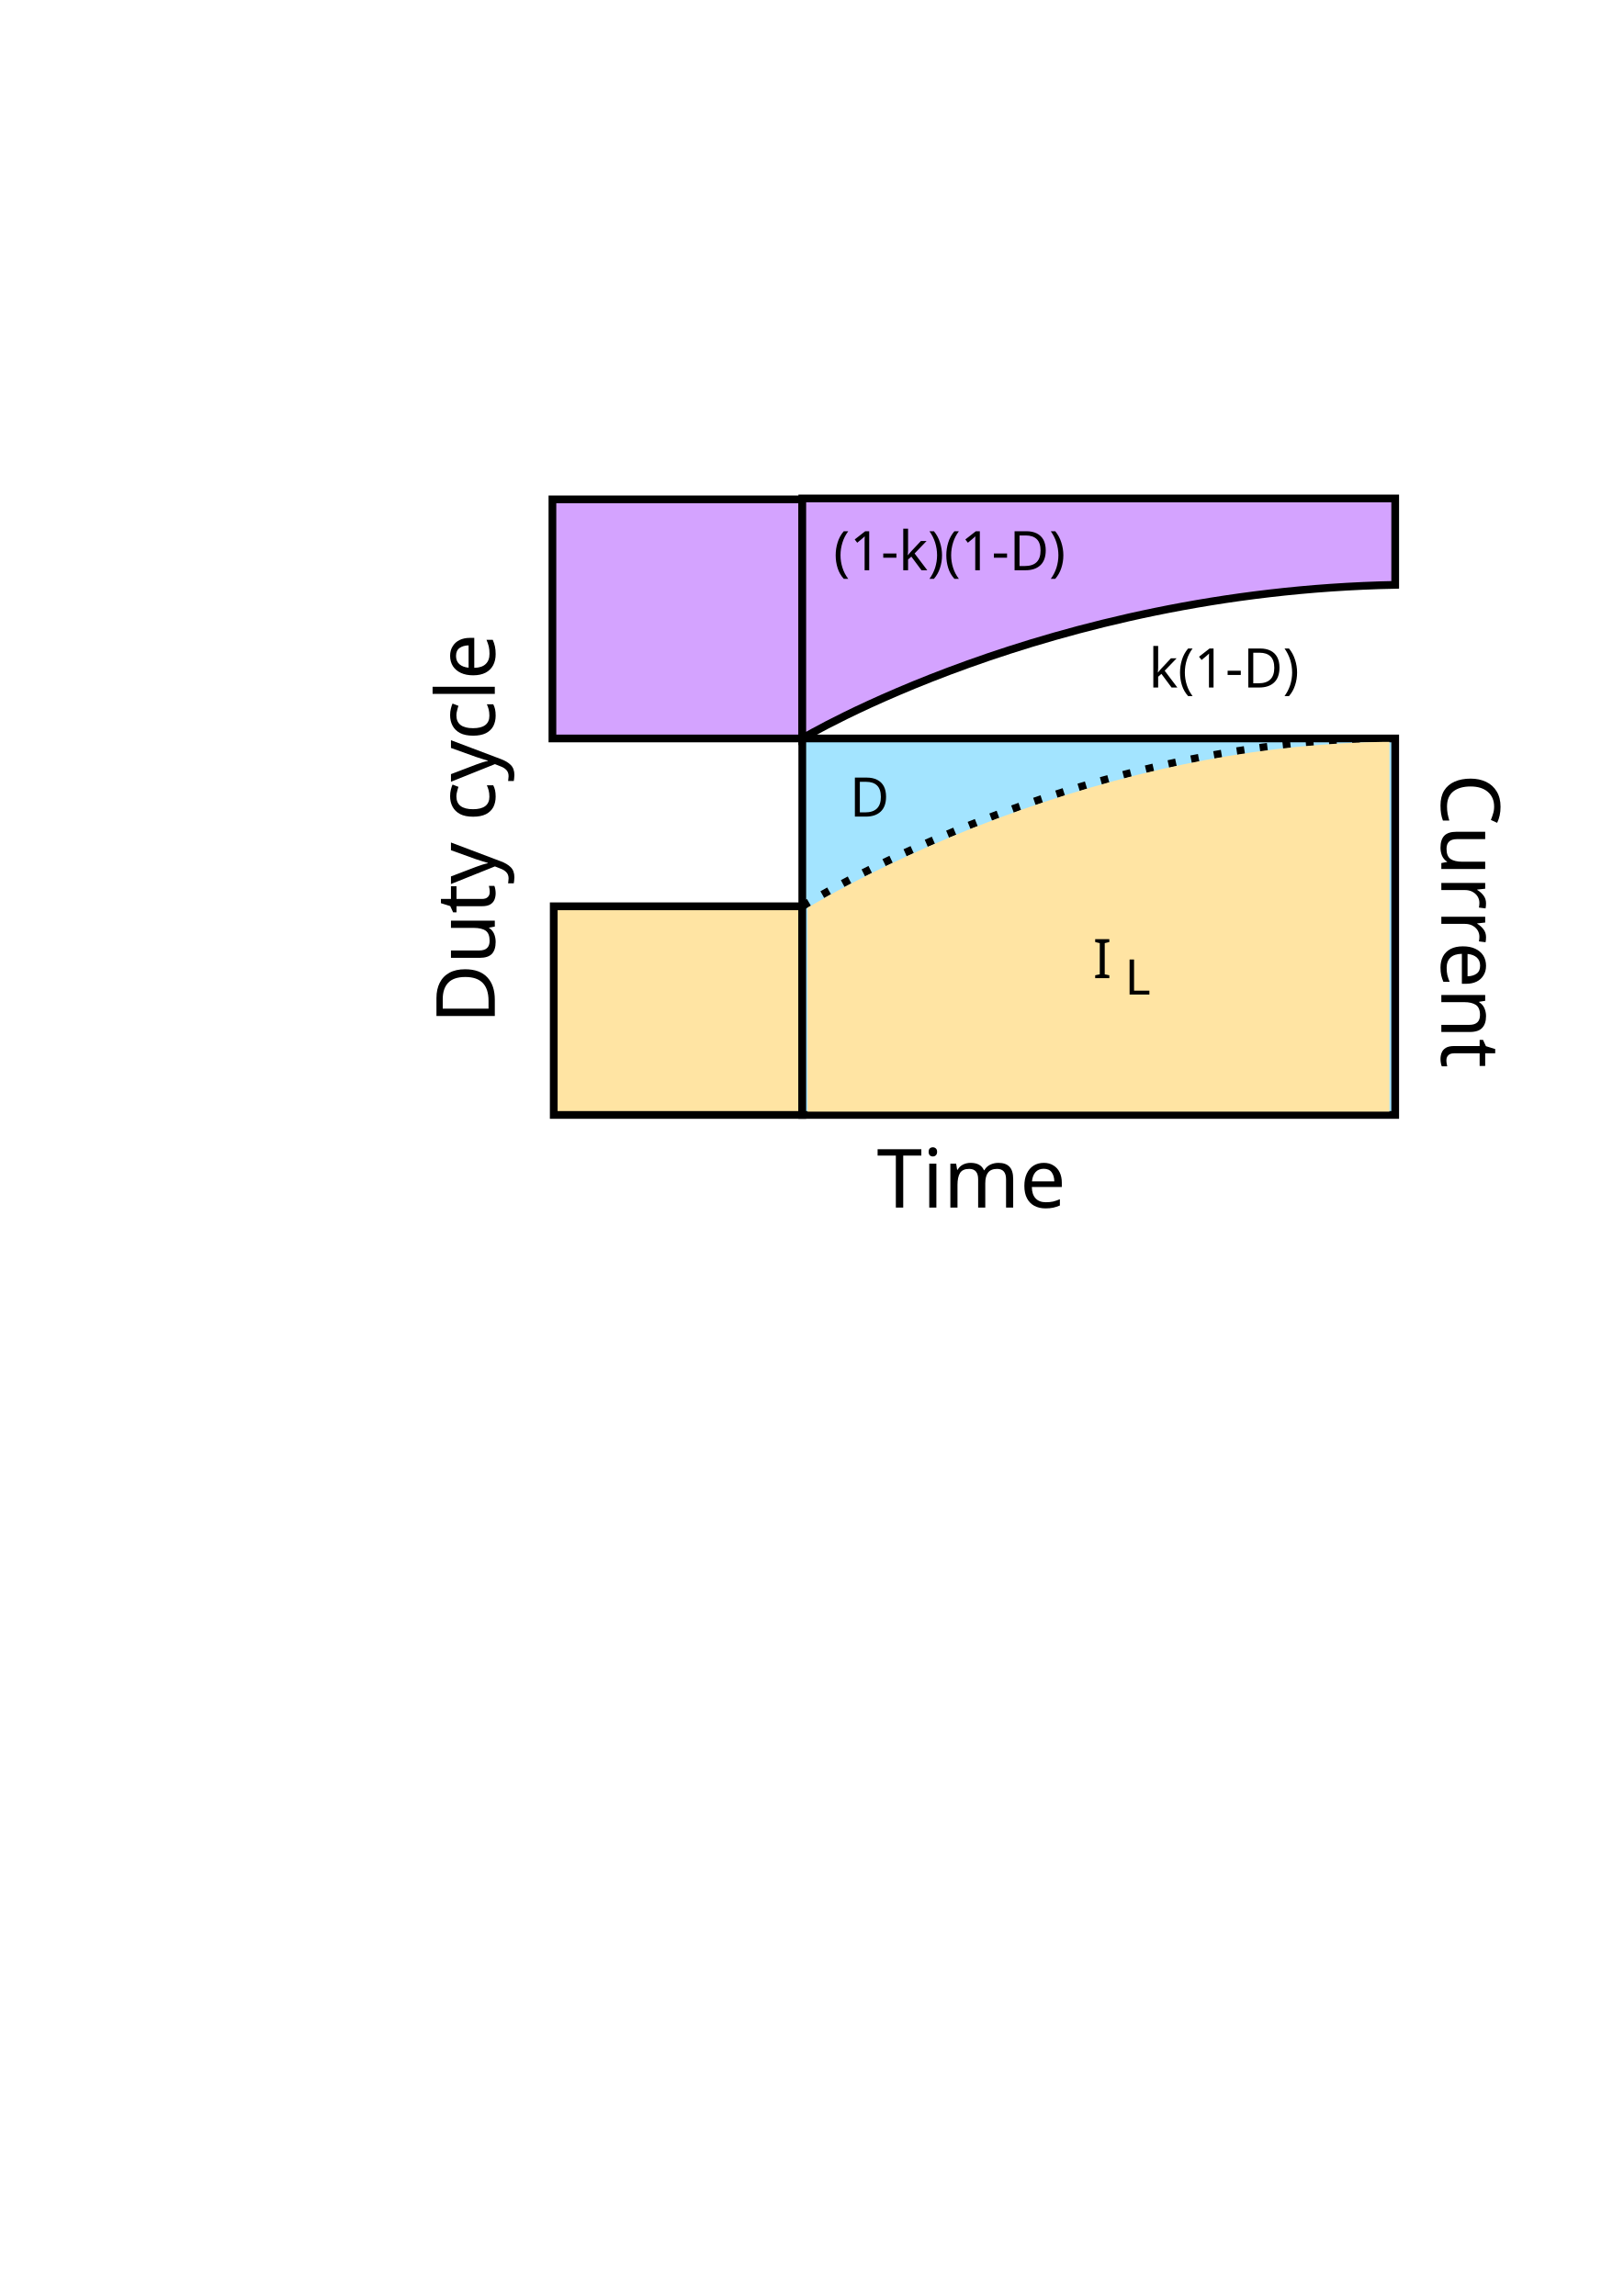
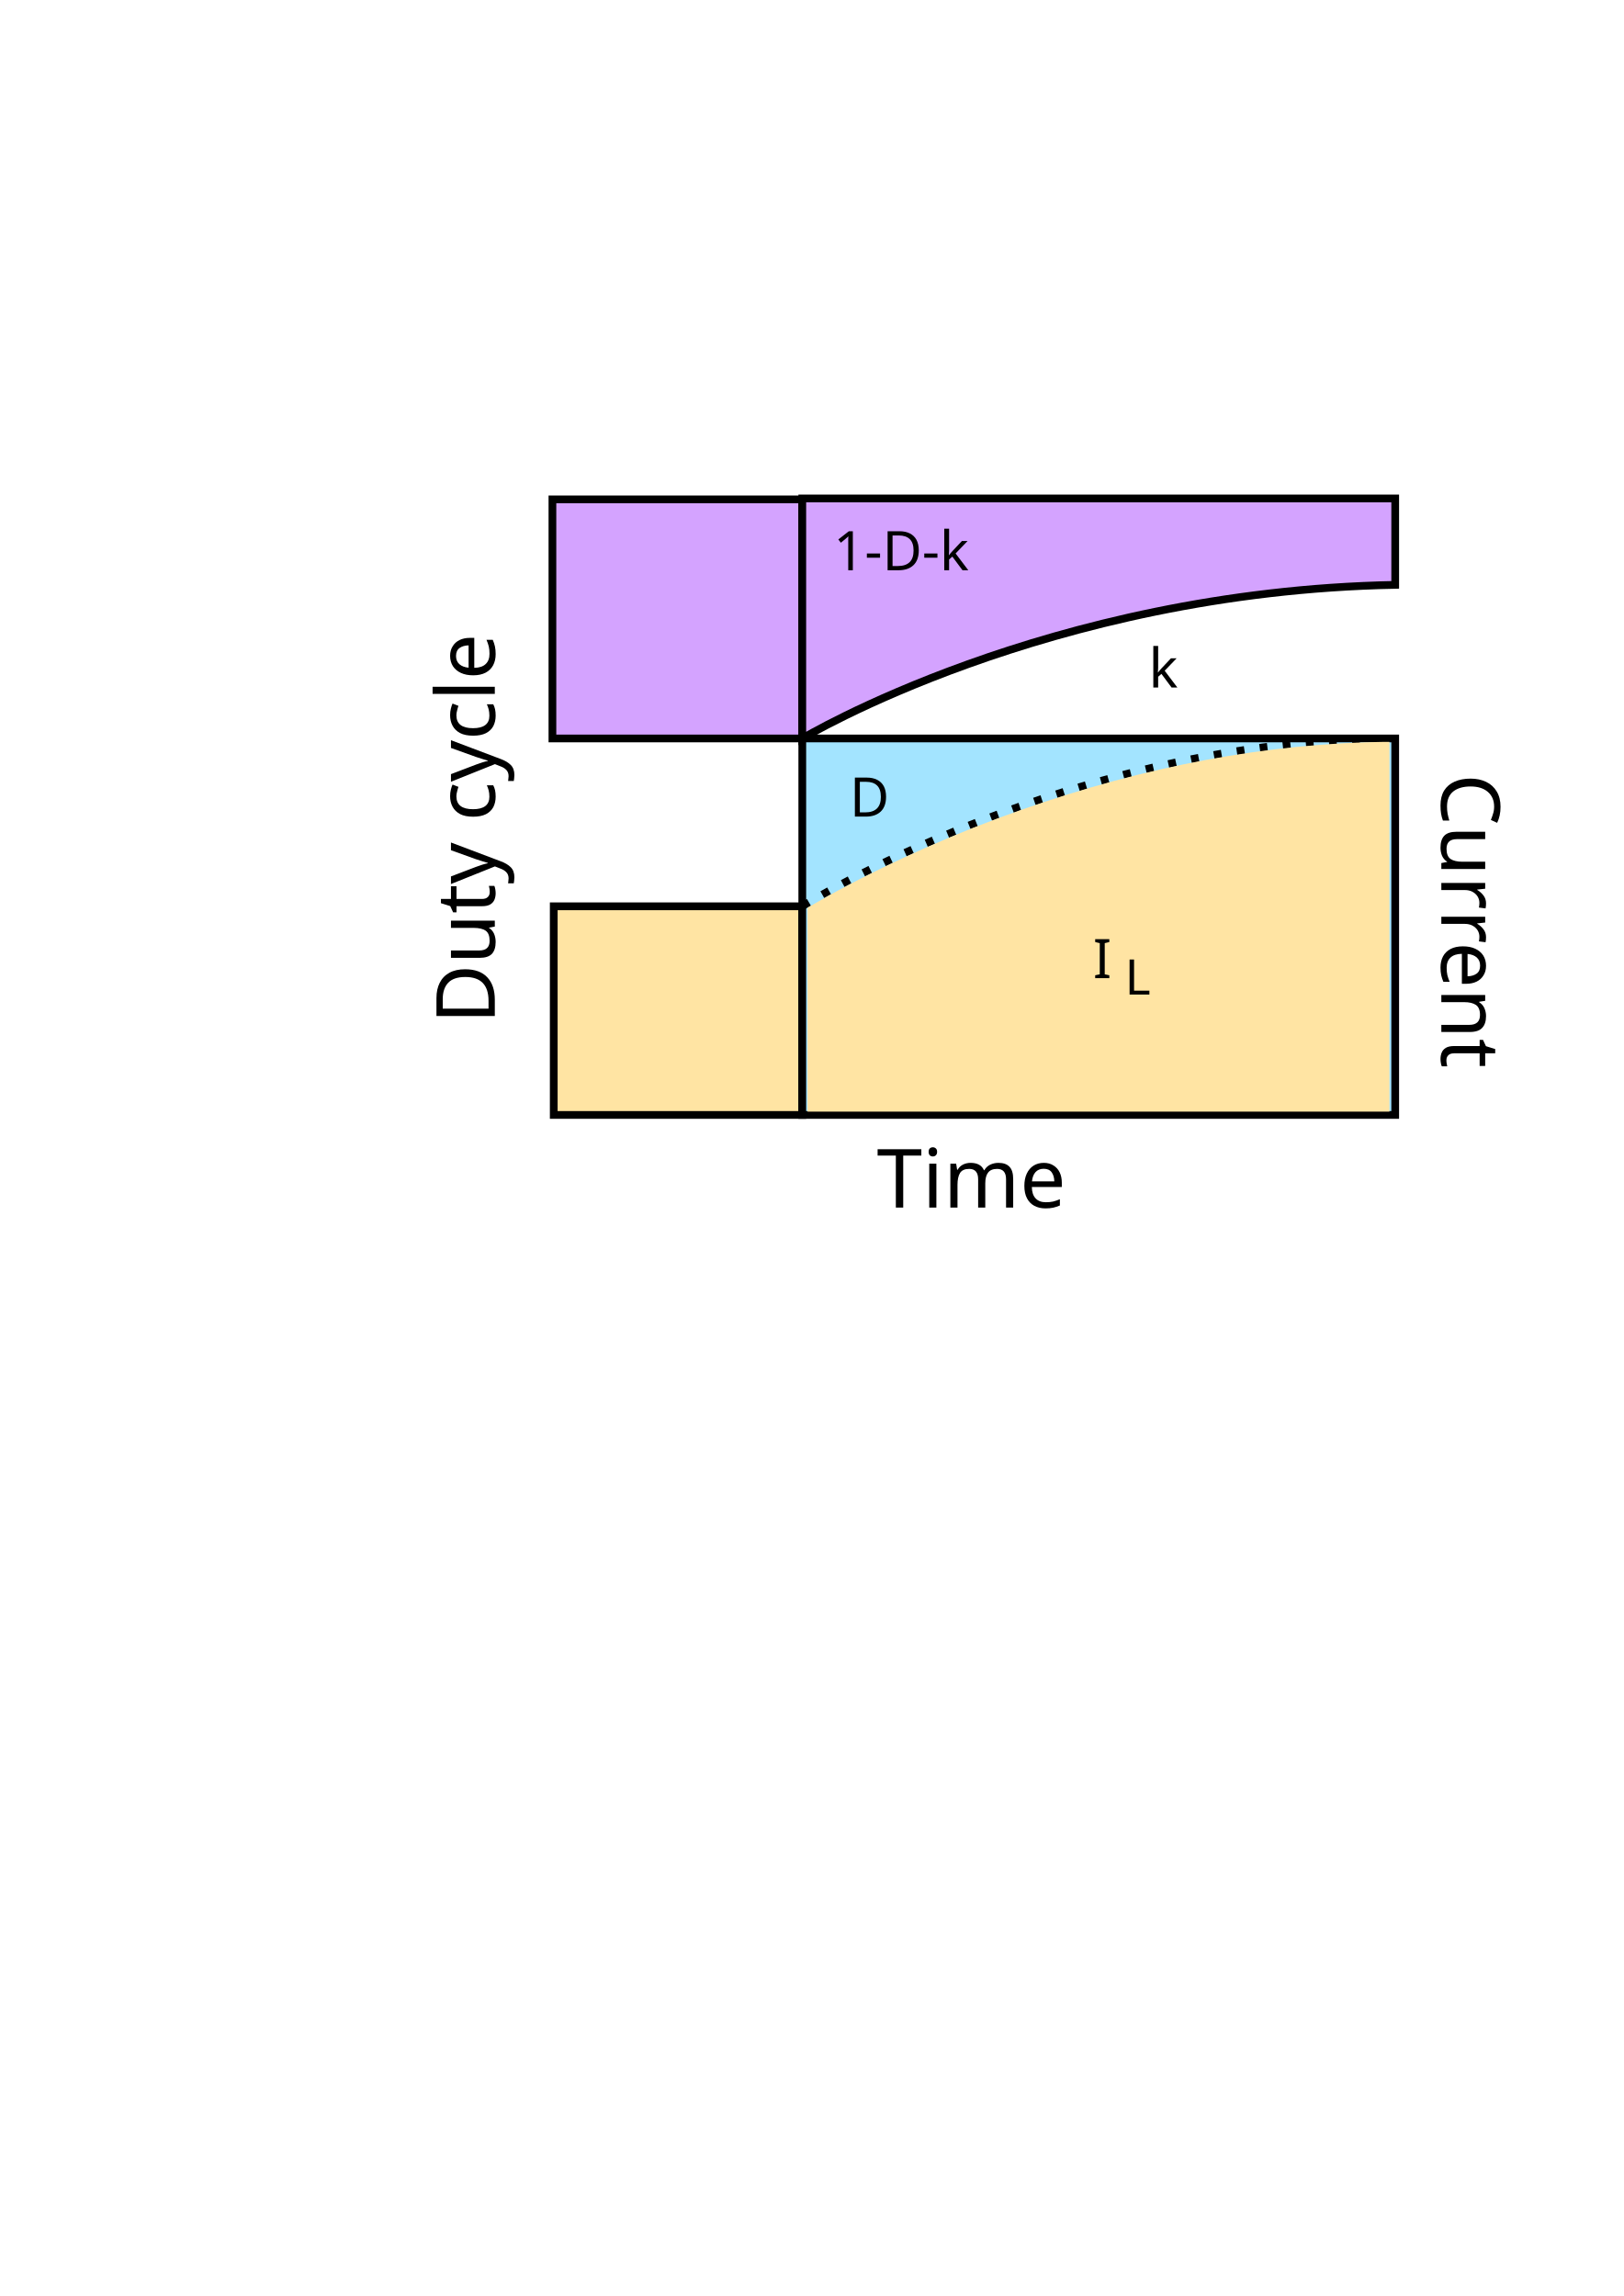
<svg xmlns="http://www.w3.org/2000/svg" width="210mm" height="297mm" viewBox="0 0 210 297" version="1.1" id="svg8">
  <defs id="defs2" />
  <g id="layer1">
    <rect style="fill:#ffe4a3;fill-opacity:1;stroke:#000000;stroke-width:1;stroke-miterlimit:4;stroke-dasharray:none;stroke-opacity:1" id="rect815" width="26.987" height="32.145" x="-144.222" y="71.618" ry="0" transform="rotate(-90)" />
    <rect style="fill:#d4a3ff;fill-opacity:1;stroke:#000000;stroke-width:1;stroke-miterlimit:4;stroke-dasharray:none;stroke-opacity:1" id="rect819" width="30.931" height="32.316" x="-95.526" y="71.447" transform="rotate(-90)" />
    <rect style="fill:#a3e4ff;fill-opacity:1;stroke:#000000;stroke-width:1;stroke-miterlimit:4;stroke-dasharray:none;stroke-opacity:1" id="rect815-3" width="48.696" height="76.684" x="-144.222" y="103.763" ry="0" transform="rotate(-90)" />
    <path style="fill:#d4a3ff;fill-opacity:1;stroke:#000000;stroke-width:1;stroke-linecap:butt;stroke-linejoin:miter;stroke-miterlimit:4;stroke-dasharray:none;stroke-opacity:1" d="m 103.763,95.526 c 0,0 31.601,-19.012 76.684,-19.872 V 64.476 h -76.684 z" id="path851" />
    <path style="fill:none;stroke:#000000;stroke-width:1;stroke-linecap:butt;stroke-linejoin:miter;stroke-miterlimit:4;stroke-dasharray:1,2;stroke-dashoffset:0;stroke-opacity:1" d="m 103.763,117.235 c 0,0 34.642,-21.709 76.684,-21.709" id="path853" />
    <path style="fill:#ffe4a3;fill-opacity:1;stroke:none;stroke-width:1;stroke-miterlimit:4;stroke-dasharray:none;stroke-dashoffset:0;stroke-opacity:1" d="m 142.07,143.796 h -37.629 v -13.188 -13.188 l 1.501,-0.863 c 6.417,-3.689 15.016,-7.678 22.903,-10.624 16.314,-6.093 32.2,-9.394 47.706,-9.913 0.893,-0.03 1.967,-0.054 2.386,-0.054 h 0.762 v 23.915 23.915 z" id="path888" />
    <text xml:space="preserve" style="font-style:normal;font-weight:normal;font-size:10.583px;line-height:1.25;font-family:sans-serif;letter-spacing:0px;word-spacing:0px;fill:#000000;fill-opacity:1;stroke:none;stroke-width:0.265" x="113.393" y="156.204" id="text4584">
      <tspan id="tspan4582" x="113.393" y="156.204" style="stroke-width:0.265">Time</tspan>
    </text>
    <text xml:space="preserve" style="font-style:normal;font-weight:normal;font-size:10.583px;line-height:1.25;font-family:sans-serif;letter-spacing:0px;word-spacing:0px;fill:#000000;fill-opacity:1;stroke:none;stroke-width:0.265" x="109.878" y="105.631" id="text4588">
      <tspan id="tspan4586" x="109.878" y="105.631" style="font-size:7.056px;stroke-width:0.265">D</tspan>
    </text>
    <text xml:space="preserve" style="font-style:normal;font-weight:normal;font-size:10.583px;line-height:1.25;font-family:sans-serif;letter-spacing:0px;word-spacing:0px;fill:#000000;fill-opacity:1;stroke:none;stroke-width:0.265" x="107.799" y="73.767" id="text4592">
-       <tspan id="tspan4590" x="107.799" y="73.767" style="font-size:7.056px;stroke-width:0.265">(1-k)(1-D)</tspan>
+       <tspan id="tspan4590" x="107.799" y="73.767" style="font-size:7.056px;stroke-width:0.265">1-D-k</tspan>
    </text>
    <text xml:space="preserve" style="font-style:normal;font-weight:normal;font-size:10.583px;line-height:1.25;font-family:sans-serif;letter-spacing:0px;word-spacing:0px;fill:#000000;fill-opacity:1;stroke:none;stroke-width:0.265" x="141.363" y="126.533" id="text4596">
      <tspan id="tspan4594" x="141.363" y="126.533" style="stroke-width:0.265;font-size:7.056px">I</tspan>
    </text>
    <text xml:space="preserve" style="font-style:normal;font-weight:normal;font-size:7.761px;line-height:1.25;font-family:sans-serif;letter-spacing:0px;word-spacing:0px;fill:#000000;fill-opacity:1;stroke:none;stroke-width:0.265" x="145.483" y="128.649" id="text4600">
      <tspan id="tspan4598" x="145.483" y="128.649" style="font-size:6.35px;stroke-width:0.265">L</tspan>
    </text>
    <text xml:space="preserve" style="font-style:normal;font-weight:normal;font-size:10.583px;line-height:1.25;font-family:sans-serif;letter-spacing:0px;word-spacing:0px;fill:#000000;fill-opacity:1;stroke:none;stroke-width:0.265" x="148.572" y="88.932" id="text4592-6">
-       <tspan id="tspan4590-9" x="148.572" y="88.932" style="font-size:7.056px;stroke-width:0.265">k(1-D)</tspan>
+       <tspan id="tspan4590-9" x="148.572" y="88.932" style="font-size:7.056px;stroke-width:0.265">k</tspan>
    </text>
    <flowRoot xml:space="preserve" id="flowRoot4620" style="fill:black;fill-opacity:1;stroke:none;font-family:sans-serif;font-style:normal;font-weight:normal;font-size:40px;line-height:1.25;letter-spacing:0px;word-spacing:0px">
      <flowRegion id="flowRegion4622">
        <rect id="rect4624" width="79.286" height="47.857" x="417.143" y="268.234" />
      </flowRegion>
      <flowPara id="flowPara4626" />
    </flowRoot>
    <text xml:space="preserve" style="font-style:normal;font-weight:normal;font-size:10.583px;line-height:1.25;font-family:sans-serif;letter-spacing:0px;word-spacing:0px;fill:#000000;fill-opacity:1;stroke:none;stroke-width:0.265" x="-132.456" y="63.996" id="text4630" transform="rotate(-90)">
      <tspan id="tspan4628" x="-132.456" y="63.996" style="stroke-width:0.265">Duty cycle</tspan>
    </text>
    <text xml:space="preserve" style="font-style:normal;font-weight:normal;font-size:10.583px;line-height:1.25;font-family:sans-serif;letter-spacing:0px;word-spacing:0px;fill:#000000;fill-opacity:1;stroke:none;stroke-width:0.265" x="100.078" y="-186.413" id="text4634" transform="rotate(90)">
      <tspan id="tspan4632" x="100.078" y="-186.413" style="stroke-width:0.265">Current</tspan>
    </text>
  </g>
</svg>
